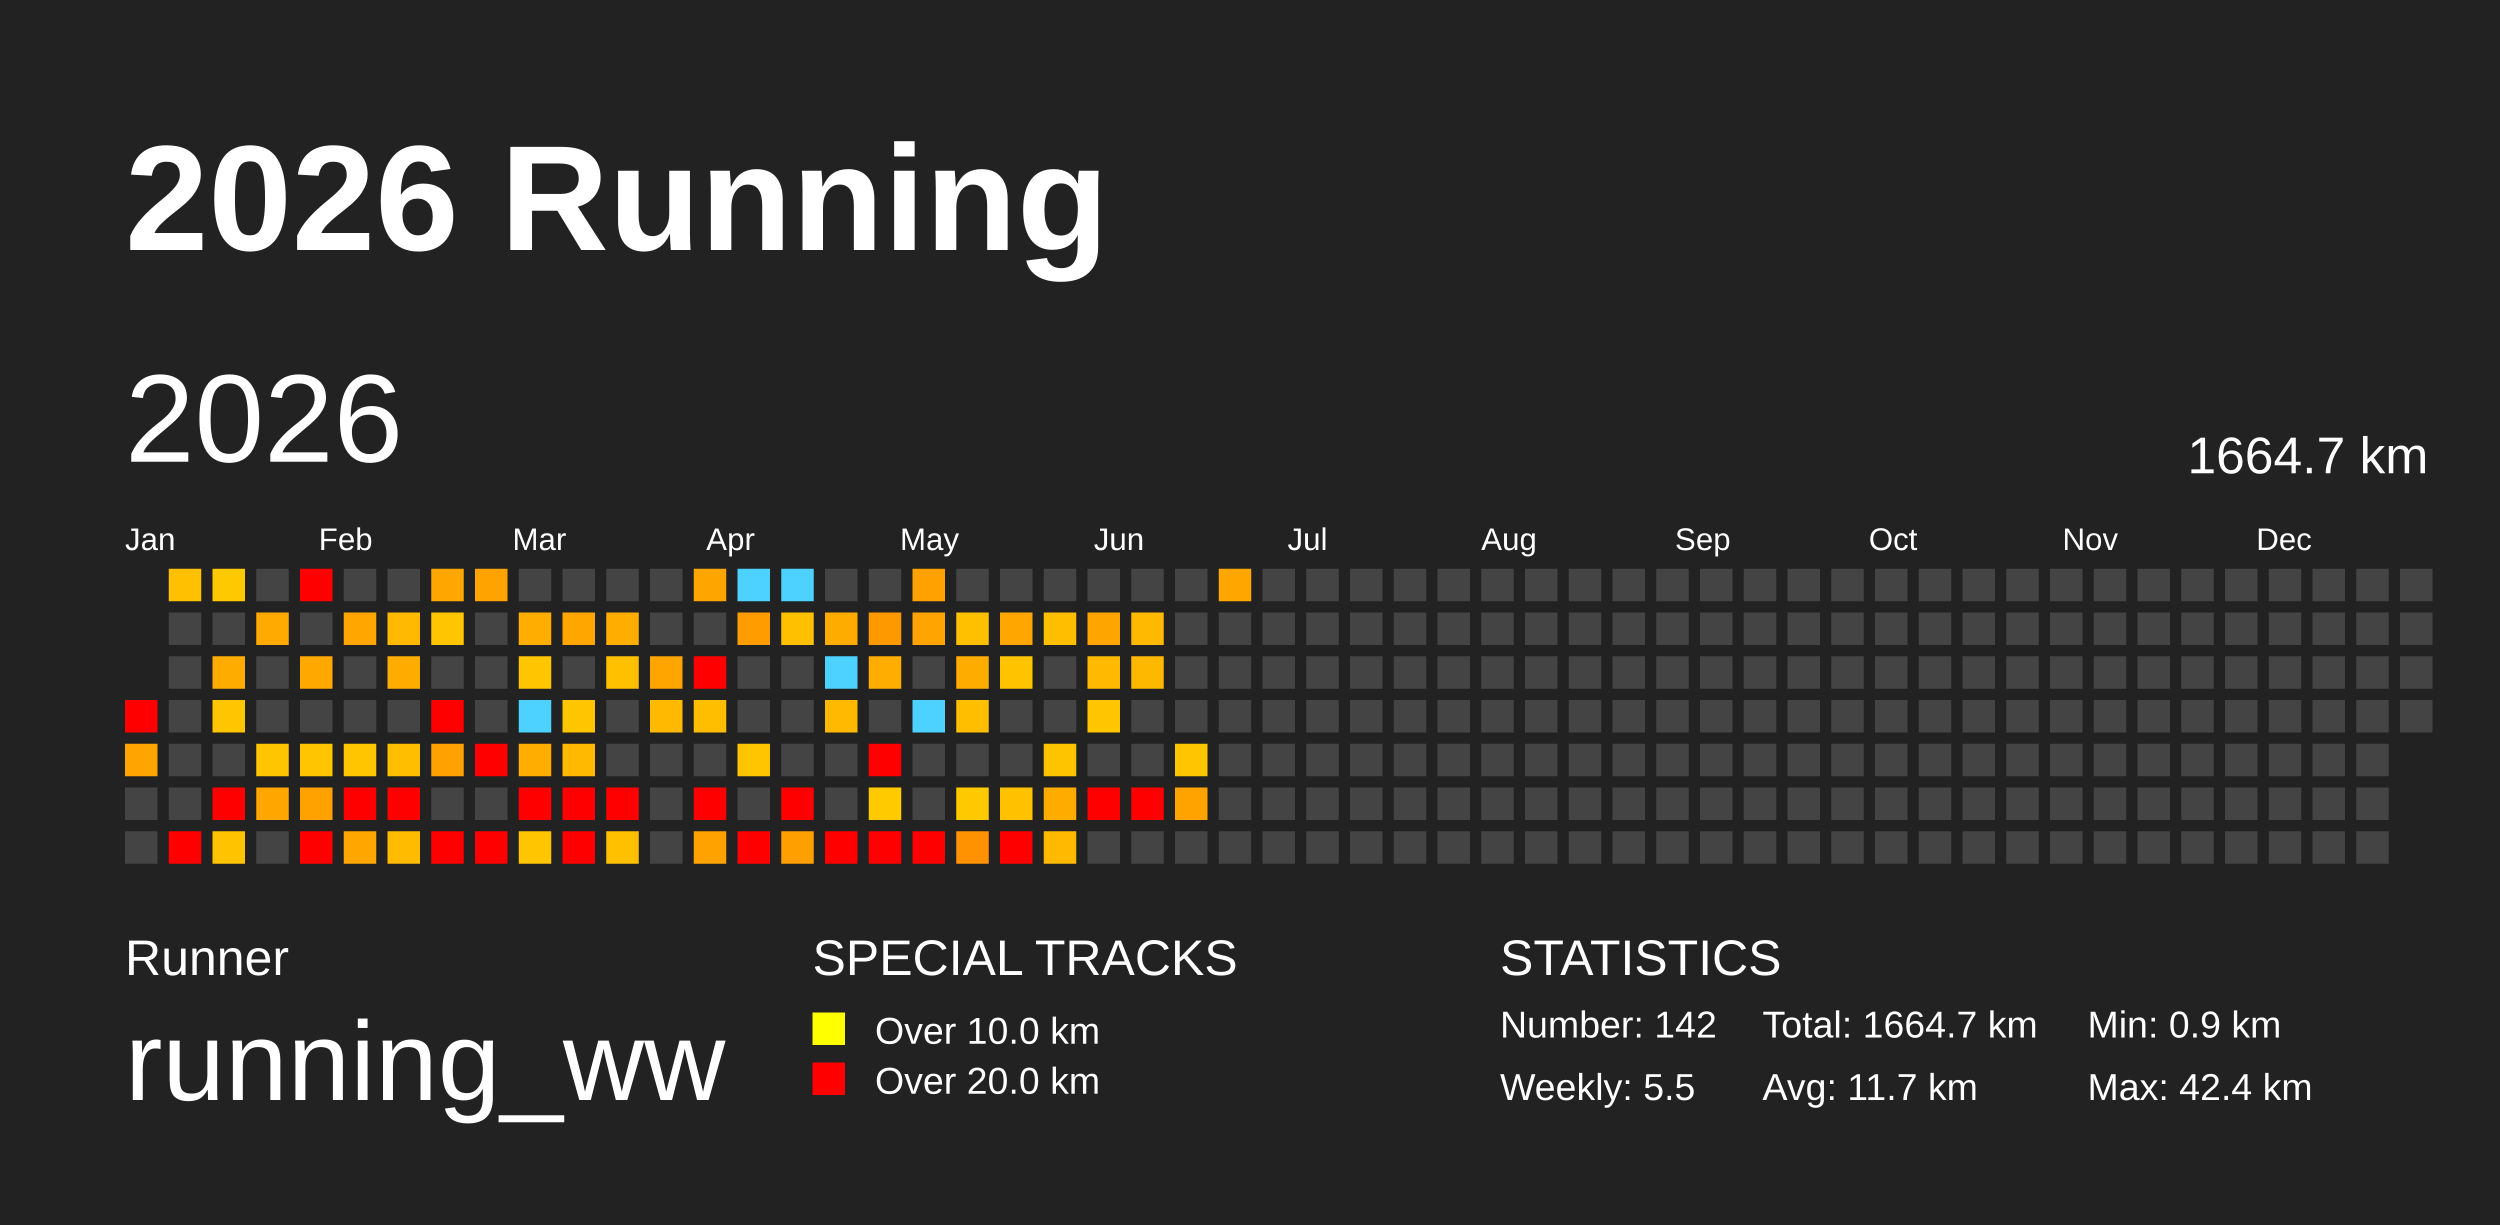
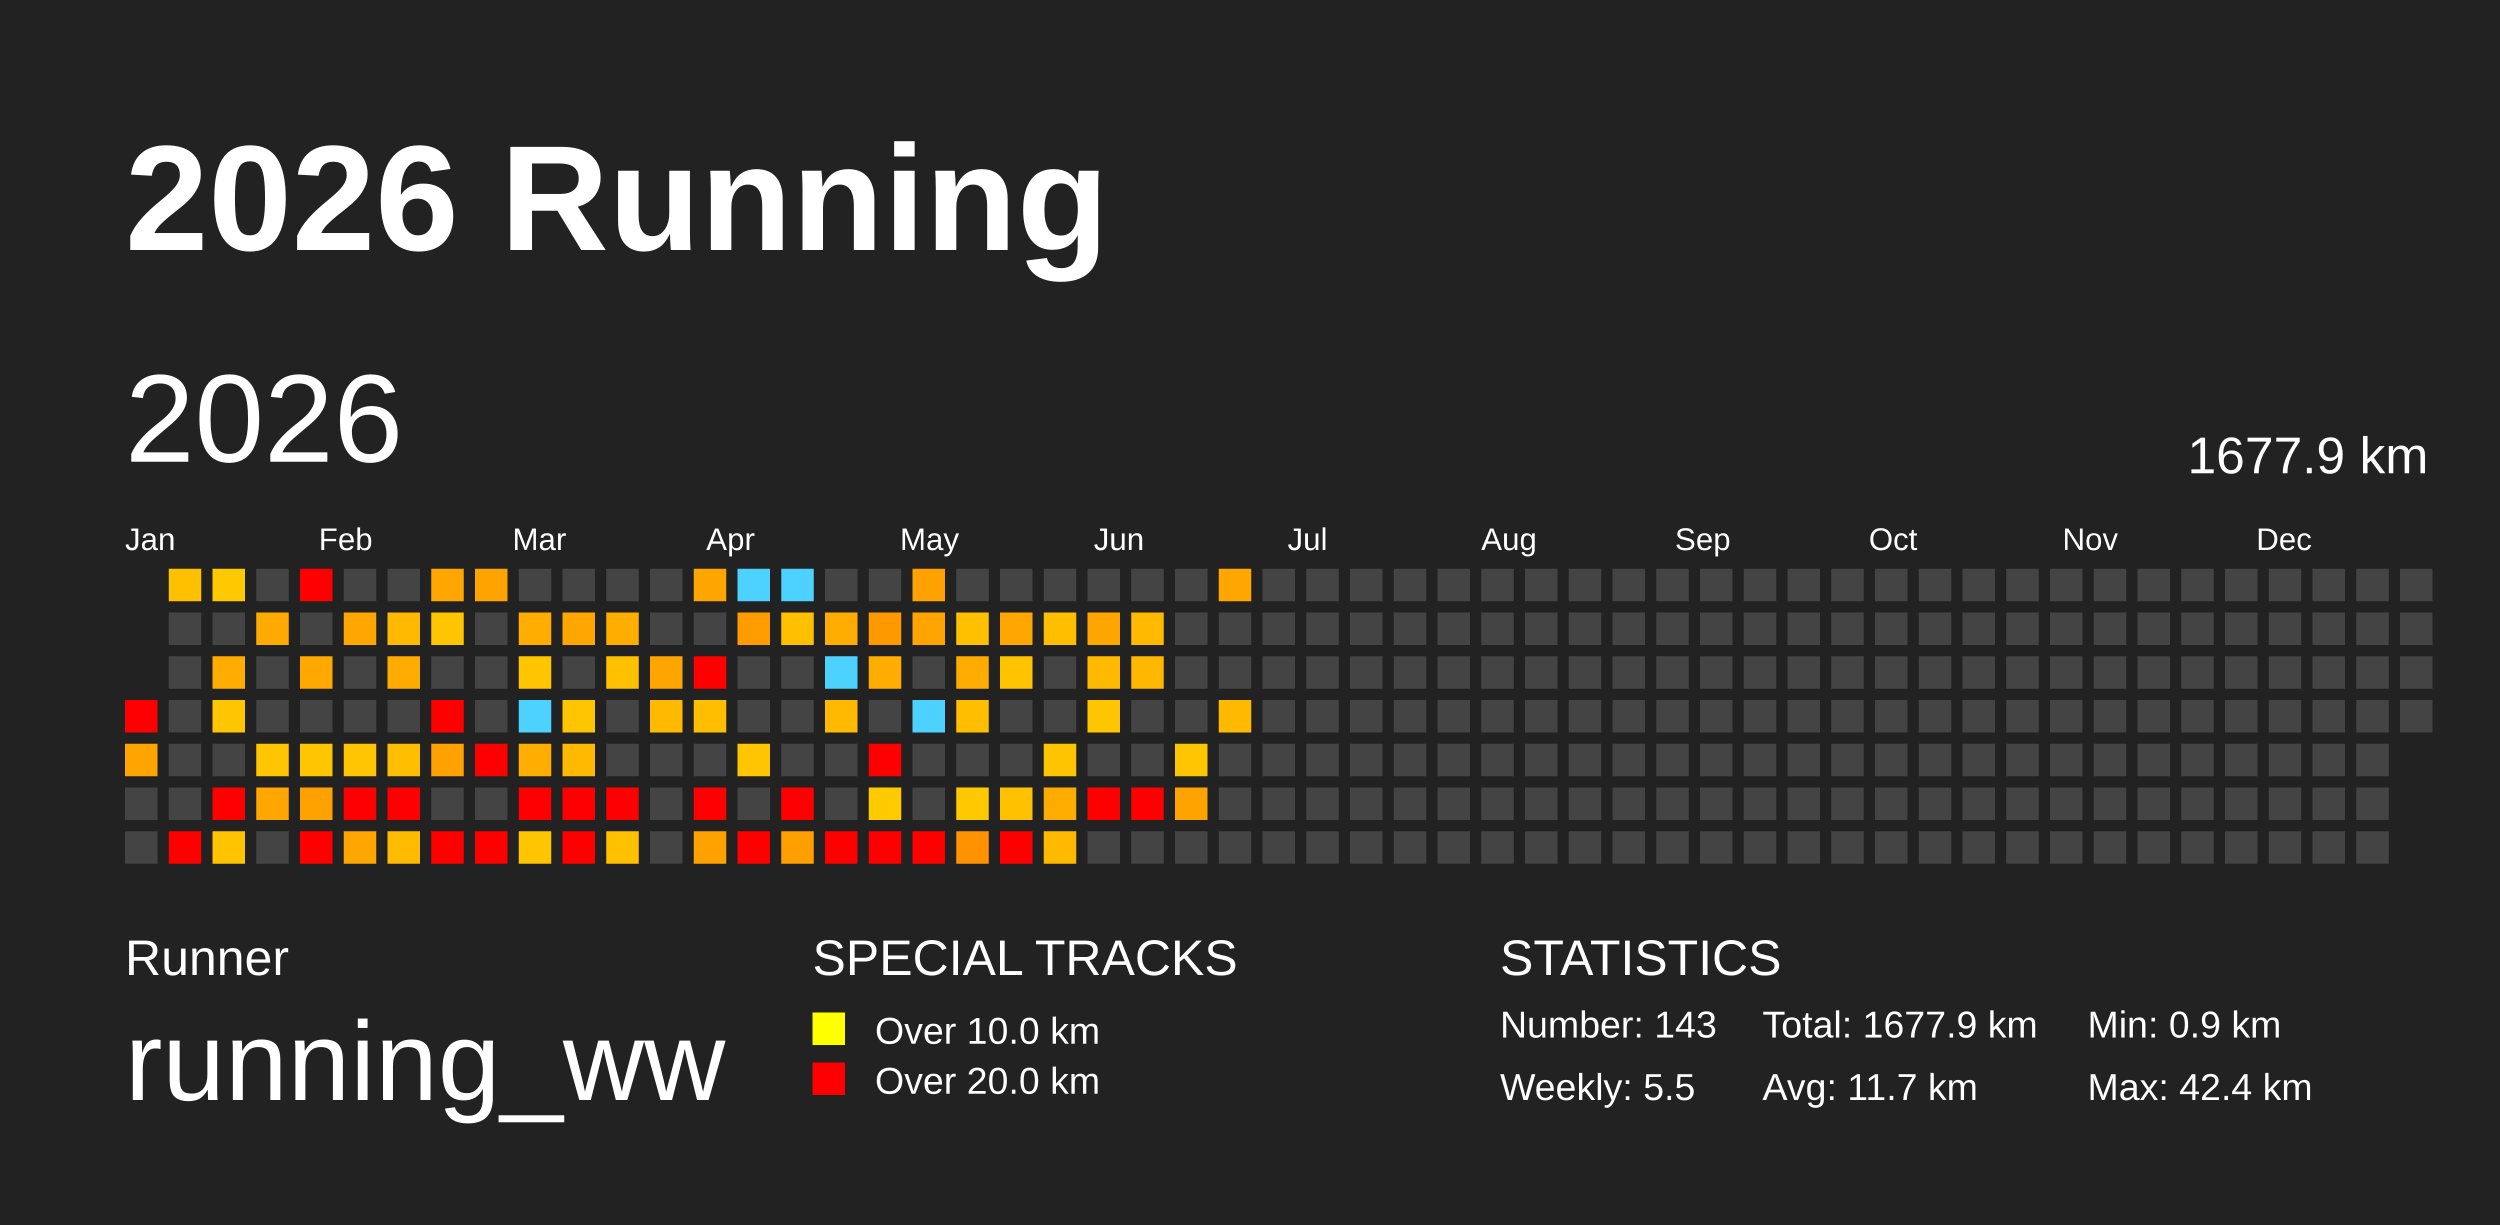
<svg xmlns="http://www.w3.org/2000/svg" baseProfile="full" height="98mm" version="1.1" viewBox="0,0,200,98" width="200mm">
  <defs />
  <rect fill="#222222" height="98" width="200" x="0" y="0" />
  <text fill="#FFFFFF" style="font-size:12px; font-family:Arial; font-weight:bold;" x="10" y="20">2026 Running</text>
  <text fill="#FFFFFF" style="font-size:4px; font-family:Arial" x="10" y="78">Runner</text>
  <text fill="#FFFFFF" style="font-size:9px; font-family:Arial" x="10" y="88">running_ww</text>
  <text fill="#FFFFFF" style="font-size:4px; font-family:Arial" x="65" y="78">SPECIAL TRACKS</text>
  <rect fill="yellow" height="2.6" width="2.6" x="65" y="81" />
  <text fill="#FFFFFF" style="font-size:3px; font-family:Arial" x="70" y="83.5">Over 10.0 km</text>
  <rect fill="red" height="2.6" width="2.6" x="65" y="85" />
  <text fill="#FFFFFF" style="font-size:3px; font-family:Arial" x="70" y="87.5">Over 20.0 km</text>
  <text fill="#FFFFFF" style="font-size:4px; font-family:Arial" x="120" y="78">STATISTICS</text>
-   <text fill="#FFFFFF" style="font-size:3px; font-family:Arial" x="120" y="83">Number: 142</text>
+   <text fill="#FFFFFF" style="font-size:3px; font-family:Arial" x="120" y="83">Number: 143</text>
  <text fill="#FFFFFF" style="font-size:3px; font-family:Arial" x="120" y="88">Weekly: 5.5</text>
-   <text fill="#FFFFFF" style="font-size:3px; font-family:Arial" x="141" y="83">Total: 1664.7 km</text>
+   <text fill="#FFFFFF" style="font-size:3px; font-family:Arial" x="141" y="83">Total: 1677.9 km</text>
  <text fill="#FFFFFF" style="font-size:3px; font-family:Arial" x="141" y="88">Avg: 11.7 km</text>
  <text fill="#FFFFFF" style="font-size:3px; font-family:Arial" x="167" y="83">Min: 0.9 km</text>
  <text fill="#FFFFFF" style="font-size:3px; font-family:Arial" x="167" y="88">Max: 42.4 km</text>
  <text dominant-baseline="hanging" fill="#FFFFFF" style="font-size:10.0px; font-family:Arial;" x="10" y="30">2026</text>
-   <text dominant-baseline="hanging" fill="#FFFFFF" style="font-size:4.125px; font-family:Arial;" x="175" y="35">1664.7 km</text>
+   <text dominant-baseline="hanging" fill="#FFFFFF" style="font-size:4.125px; font-family:Arial;" x="175" y="35">1677.9 km</text>
  <text fill="#FFFFFF" style="font-size:2.5px; font-family:Arial" x="10.0" y="44">Jan</text>
  <text fill="#FFFFFF" style="font-size:2.5px; font-family:Arial" x="25.5" y="44">Feb</text>
  <text fill="#FFFFFF" style="font-size:2.5px; font-family:Arial" x="41.0" y="44">Mar</text>
  <text fill="#FFFFFF" style="font-size:2.5px; font-family:Arial" x="56.5" y="44">Apr</text>
  <text fill="#FFFFFF" style="font-size:2.5px; font-family:Arial" x="72.0" y="44">May</text>
  <text fill="#FFFFFF" style="font-size:2.5px; font-family:Arial" x="87.5" y="44">Jun</text>
  <text fill="#FFFFFF" style="font-size:2.5px; font-family:Arial" x="103.0" y="44">Jul</text>
  <text fill="#FFFFFF" style="font-size:2.5px; font-family:Arial" x="118.5" y="44">Aug</text>
  <text fill="#FFFFFF" style="font-size:2.5px; font-family:Arial" x="134.0" y="44">Sep</text>
  <text fill="#FFFFFF" style="font-size:2.5px; font-family:Arial" x="149.5" y="44">Oct</text>
  <text fill="#FFFFFF" style="font-size:2.5px; font-family:Arial" x="165.0" y="44">Nov</text>
  <text fill="#FFFFFF" style="font-size:2.5px; font-family:Arial" x="180.5" y="44">Dec</text>
  <rect fill="red" height="2.6" width="2.6" x="10.0" y="56.0" />
  <rect fill="#ffa400" height="2.6" width="2.6" x="10.0" y="59.5" />
  <rect fill="#444444" height="2.6" width="2.6" x="10.0" y="63.0" />
  <rect fill="#444444" height="2.6" width="2.6" x="10.0" y="66.5" />
  <rect fill="#ffc000" height="2.6" width="2.6" x="13.5" y="45.5" />
  <rect fill="#444444" height="2.6" width="2.6" x="13.5" y="49.0" />
  <rect fill="#444444" height="2.6" width="2.6" x="13.5" y="52.5" />
  <rect fill="#444444" height="2.6" width="2.6" x="13.5" y="56.0" />
  <rect fill="#444444" height="2.6" width="2.6" x="13.5" y="59.5" />
  <rect fill="#444444" height="2.6" width="2.6" x="13.5" y="63.0" />
  <rect fill="red" height="2.6" width="2.6" x="13.5" y="66.5" />
  <rect fill="#ffc900" height="2.6" width="2.6" x="17.0" y="45.5" />
  <rect fill="#444444" height="2.6" width="2.6" x="17.0" y="49.0" />
  <rect fill="#ffac00" height="2.6" width="2.6" x="17.0" y="52.5" />
  <rect fill="#ffc600" height="2.6" width="2.6" x="17.0" y="56.0" />
  <rect fill="#444444" height="2.6" width="2.6" x="17.0" y="59.5" />
  <rect fill="red" height="2.6" width="2.6" x="17.0" y="63.0" />
  <rect fill="#ffc300" height="2.6" width="2.6" x="17.0" y="66.5" />
  <rect fill="#444444" height="2.6" width="2.6" x="20.5" y="45.5" />
  <rect fill="#ffaa00" height="2.6" width="2.6" x="20.5" y="49.0" />
  <rect fill="#444444" height="2.6" width="2.6" x="20.5" y="52.5" />
  <rect fill="#444444" height="2.6" width="2.6" x="20.5" y="56.0" />
  <rect fill="#ffc600" height="2.6" width="2.6" x="20.5" y="59.5" />
  <rect fill="#ffa600" height="2.6" width="2.6" x="20.5" y="63.0" />
  <rect fill="#444444" height="2.6" width="2.6" x="20.5" y="66.5" />
  <rect fill="red" height="2.6" width="2.6" x="24.0" y="45.5" />
  <rect fill="#444444" height="2.6" width="2.6" x="24.0" y="49.0" />
  <rect fill="#ffa800" height="2.6" width="2.6" x="24.0" y="52.5" />
  <rect fill="#444444" height="2.6" width="2.6" x="24.0" y="56.0" />
  <rect fill="#ffc600" height="2.6" width="2.6" x="24.0" y="59.5" />
  <rect fill="#ffa200" height="2.6" width="2.6" x="24.0" y="63.0" />
  <rect fill="red" height="2.6" width="2.6" x="24.0" y="66.5" />
  <rect fill="#444444" height="2.6" width="2.6" x="27.5" y="45.5" />
  <rect fill="#ffa600" height="2.6" width="2.6" x="27.5" y="49.0" />
  <rect fill="#444444" height="2.6" width="2.6" x="27.5" y="52.5" />
  <rect fill="#444444" height="2.6" width="2.6" x="27.5" y="56.0" />
  <rect fill="#ffc500" height="2.6" width="2.6" x="27.5" y="59.5" />
  <rect fill="red" height="2.6" width="2.6" x="27.5" y="63.0" />
  <rect fill="#ffa700" height="2.6" width="2.6" x="27.5" y="66.5" />
  <rect fill="#444444" height="2.6" width="2.6" x="31.0" y="45.5" />
  <rect fill="#ffb900" height="2.6" width="2.6" x="31.0" y="49.0" />
  <rect fill="#ffac00" height="2.6" width="2.6" x="31.0" y="52.5" />
  <rect fill="#444444" height="2.6" width="2.6" x="31.0" y="56.0" />
  <rect fill="#ffbe00" height="2.6" width="2.6" x="31.0" y="59.5" />
  <rect fill="red" height="2.6" width="2.6" x="31.0" y="63.0" />
  <rect fill="#ffbb00" height="2.6" width="2.6" x="31.0" y="66.5" />
  <rect fill="#ffa600" height="2.6" width="2.6" x="34.5" y="45.5" />
  <rect fill="#ffc500" height="2.6" width="2.6" x="34.5" y="49.0" />
  <rect fill="#444444" height="2.6" width="2.6" x="34.5" y="52.5" />
  <rect fill="red" height="2.6" width="2.6" x="34.5" y="56.0" />
  <rect fill="#ffa100" height="2.6" width="2.6" x="34.5" y="59.5" />
  <rect fill="#444444" height="2.6" width="2.6" x="34.5" y="63.0" />
  <rect fill="red" height="2.6" width="2.6" x="34.5" y="66.5" />
  <rect fill="#ffa300" height="2.6" width="2.6" x="38.0" y="45.5" />
  <rect fill="#444444" height="2.6" width="2.6" x="38.0" y="49.0" />
  <rect fill="#444444" height="2.6" width="2.6" x="38.0" y="52.5" />
  <rect fill="#444444" height="2.6" width="2.6" x="38.0" y="56.0" />
  <rect fill="red" height="2.6" width="2.6" x="38.0" y="59.5" />
  <rect fill="#444444" height="2.6" width="2.6" x="38.0" y="63.0" />
  <rect fill="red" height="2.6" width="2.6" x="38.0" y="66.5" />
  <rect fill="#444444" height="2.6" width="2.6" x="41.5" y="45.5" />
  <rect fill="#ffae00" height="2.6" width="2.6" x="41.5" y="49.0" />
  <rect fill="#ffc600" height="2.6" width="2.6" x="41.5" y="52.5" />
  <rect fill="#4dd2ff" height="2.6" width="2.6" x="41.5" y="56.0" />
  <rect fill="#ffae00" height="2.6" width="2.6" x="41.5" y="59.5" />
  <rect fill="red" height="2.6" width="2.6" x="41.5" y="63.0" />
  <rect fill="#ffc500" height="2.6" width="2.6" x="41.5" y="66.5" />
  <rect fill="#444444" height="2.6" width="2.6" x="45.0" y="45.5" />
  <rect fill="#ffa700" height="2.6" width="2.6" x="45.0" y="49.0" />
  <rect fill="#444444" height="2.6" width="2.6" x="45.0" y="52.5" />
  <rect fill="#ffc500" height="2.6" width="2.6" x="45.0" y="56.0" />
  <rect fill="#ffb900" height="2.6" width="2.6" x="45.0" y="59.5" />
  <rect fill="red" height="2.6" width="2.6" x="45.0" y="63.0" />
  <rect fill="red" height="2.6" width="2.6" x="45.0" y="66.5" />
  <rect fill="#444444" height="2.6" width="2.6" x="48.5" y="45.5" />
  <rect fill="#ffae00" height="2.6" width="2.6" x="48.5" y="49.0" />
  <rect fill="#ffc000" height="2.6" width="2.6" x="48.5" y="52.5" />
  <rect fill="#444444" height="2.6" width="2.6" x="48.5" y="56.0" />
  <rect fill="#444444" height="2.6" width="2.6" x="48.5" y="59.5" />
  <rect fill="red" height="2.6" width="2.6" x="48.5" y="63.0" />
  <rect fill="#ffc000" height="2.6" width="2.6" x="48.5" y="66.5" />
  <rect fill="#444444" height="2.6" width="2.6" x="52.0" y="45.5" />
  <rect fill="#444444" height="2.6" width="2.6" x="52.0" y="49.0" />
  <rect fill="#ffa500" height="2.6" width="2.6" x="52.0" y="52.5" />
  <rect fill="#ffba00" height="2.6" width="2.6" x="52.0" y="56.0" />
  <rect fill="#444444" height="2.6" width="2.6" x="52.0" y="59.5" />
  <rect fill="#444444" height="2.6" width="2.6" x="52.0" y="63.0" />
  <rect fill="#444444" height="2.6" width="2.6" x="52.0" y="66.5" />
  <rect fill="#ffa500" height="2.6" width="2.6" x="55.5" y="45.5" />
  <rect fill="#444444" height="2.6" width="2.6" x="55.5" y="49.0" />
  <rect fill="red" height="2.6" width="2.6" x="55.5" y="52.5" />
  <rect fill="#ffbf00" height="2.6" width="2.6" x="55.5" y="56.0" />
  <rect fill="#444444" height="2.6" width="2.6" x="55.5" y="59.5" />
  <rect fill="red" height="2.6" width="2.6" x="55.5" y="63.0" />
  <rect fill="#ffa200" height="2.6" width="2.6" x="55.5" y="66.5" />
  <rect fill="#4dd2ff" height="2.6" width="2.6" x="59.0" y="45.5" />
  <rect fill="#ff9c00" height="2.6" width="2.6" x="59.0" y="49.0" />
  <rect fill="#444444" height="2.6" width="2.6" x="59.0" y="52.5" />
  <rect fill="#444444" height="2.6" width="2.6" x="59.0" y="56.0" />
  <rect fill="#ffc500" height="2.6" width="2.6" x="59.0" y="59.5" />
  <rect fill="#444444" height="2.6" width="2.6" x="59.0" y="63.0" />
  <rect fill="red" height="2.6" width="2.6" x="59.0" y="66.5" />
  <rect fill="#4dd2ff" height="2.6" width="2.6" x="62.5" y="45.5" />
  <rect fill="#ffc000" height="2.6" width="2.6" x="62.5" y="49.0" />
  <rect fill="#444444" height="2.6" width="2.6" x="62.5" y="52.5" />
  <rect fill="#444444" height="2.6" width="2.6" x="62.5" y="56.0" />
  <rect fill="#444444" height="2.6" width="2.6" x="62.5" y="59.5" />
  <rect fill="red" height="2.6" width="2.6" x="62.5" y="63.0" />
  <rect fill="#ffa000" height="2.6" width="2.6" x="62.5" y="66.5" />
  <rect fill="#444444" height="2.6" width="2.6" x="66.0" y="45.5" />
  <rect fill="#ffac00" height="2.6" width="2.6" x="66.0" y="49.0" />
  <rect fill="#4dd2ff" height="2.6" width="2.6" x="66.0" y="52.5" />
  <rect fill="#ffb900" height="2.6" width="2.6" x="66.0" y="56.0" />
  <rect fill="#444444" height="2.6" width="2.6" x="66.0" y="59.5" />
  <rect fill="#444444" height="2.6" width="2.6" x="66.0" y="63.0" />
  <rect fill="red" height="2.6" width="2.6" x="66.0" y="66.5" />
  <rect fill="#444444" height="2.6" width="2.6" x="69.5" y="45.5" />
  <rect fill="#ff9900" height="2.6" width="2.6" x="69.5" y="49.0" />
  <rect fill="#ffad00" height="2.6" width="2.6" x="69.5" y="52.5" />
  <rect fill="#444444" height="2.6" width="2.6" x="69.5" y="56.0" />
  <rect fill="red" height="2.6" width="2.6" x="69.5" y="59.5" />
  <rect fill="#ffcb00" height="2.6" width="2.6" x="69.5" y="63.0" />
  <rect fill="red" height="2.6" width="2.6" x="69.5" y="66.5" />
  <rect fill="#ffa100" height="2.6" width="2.6" x="73.0" y="45.5" />
  <rect fill="#ffa400" height="2.6" width="2.6" x="73.0" y="49.0" />
  <rect fill="#444444" height="2.6" width="2.6" x="73.0" y="52.5" />
  <rect fill="#4dd2ff" height="2.6" width="2.6" x="73.0" y="56.0" />
  <rect fill="#444444" height="2.6" width="2.6" x="73.0" y="59.5" />
  <rect fill="#444444" height="2.6" width="2.6" x="73.0" y="63.0" />
  <rect fill="red" height="2.6" width="2.6" x="73.0" y="66.5" />
  <rect fill="#444444" height="2.6" width="2.6" x="76.5" y="45.5" />
  <rect fill="#ffc000" height="2.6" width="2.6" x="76.5" y="49.0" />
  <rect fill="#ffac00" height="2.6" width="2.6" x="76.5" y="52.5" />
  <rect fill="#ffbe00" height="2.6" width="2.6" x="76.5" y="56.0" />
  <rect fill="#444444" height="2.6" width="2.6" x="76.5" y="59.5" />
  <rect fill="#ffc900" height="2.6" width="2.6" x="76.5" y="63.0" />
  <rect fill="#ff9200" height="2.6" width="2.6" x="76.5" y="66.5" />
  <rect fill="#444444" height="2.6" width="2.6" x="80.0" y="45.5" />
  <rect fill="#ffa600" height="2.6" width="2.6" x="80.0" y="49.0" />
  <rect fill="#ffc300" height="2.6" width="2.6" x="80.0" y="52.5" />
  <rect fill="#444444" height="2.6" width="2.6" x="80.0" y="56.0" />
  <rect fill="#444444" height="2.6" width="2.6" x="80.0" y="59.5" />
  <rect fill="#ffc100" height="2.6" width="2.6" x="80.0" y="63.0" />
  <rect fill="red" height="2.6" width="2.6" x="80.0" y="66.5" />
  <rect fill="#444444" height="2.6" width="2.6" x="83.5" y="45.5" />
  <rect fill="#ffbf00" height="2.6" width="2.6" x="83.5" y="49.0" />
  <rect fill="#444444" height="2.6" width="2.6" x="83.5" y="52.5" />
  <rect fill="#444444" height="2.6" width="2.6" x="83.5" y="56.0" />
  <rect fill="#ffc400" height="2.6" width="2.6" x="83.5" y="59.5" />
  <rect fill="#ffac00" height="2.6" width="2.6" x="83.5" y="63.0" />
  <rect fill="#ffba00" height="2.6" width="2.6" x="83.5" y="66.5" />
  <rect fill="#444444" height="2.6" width="2.6" x="87.0" y="45.5" />
  <rect fill="#ffa500" height="2.6" width="2.6" x="87.0" y="49.0" />
  <rect fill="#ffba00" height="2.6" width="2.6" x="87.0" y="52.5" />
  <rect fill="#ffc600" height="2.6" width="2.6" x="87.0" y="56.0" />
  <rect fill="#444444" height="2.6" width="2.6" x="87.0" y="59.5" />
  <rect fill="red" height="2.6" width="2.6" x="87.0" y="63.0" />
  <rect fill="#444444" height="2.6" width="2.6" x="87.0" y="66.5" />
  <rect fill="#444444" height="2.6" width="2.6" x="90.5" y="45.5" />
  <rect fill="#ffba00" height="2.6" width="2.6" x="90.5" y="49.0" />
  <rect fill="#ffb800" height="2.6" width="2.6" x="90.5" y="52.5" />
  <rect fill="#444444" height="2.6" width="2.6" x="90.5" y="56.0" />
  <rect fill="#444444" height="2.6" width="2.6" x="90.5" y="59.5" />
  <rect fill="red" height="2.6" width="2.6" x="90.5" y="63.0" />
  <rect fill="#444444" height="2.6" width="2.6" x="90.5" y="66.5" />
  <rect fill="#444444" height="2.6" width="2.6" x="94.0" y="45.5" />
  <rect fill="#444444" height="2.6" width="2.6" x="94.0" y="49.0" />
  <rect fill="#444444" height="2.6" width="2.6" x="94.0" y="52.5" />
  <rect fill="#444444" height="2.6" width="2.6" x="94.0" y="56.0" />
  <rect fill="#ffc500" height="2.6" width="2.6" x="94.0" y="59.5" />
  <rect fill="#ffa300" height="2.6" width="2.6" x="94.0" y="63.0" />
  <rect fill="#444444" height="2.6" width="2.6" x="94.0" y="66.5" />
  <rect fill="#ffa600" height="2.6" width="2.6" x="97.5" y="45.5" />
  <rect fill="#444444" height="2.6" width="2.6" x="97.5" y="49.0" />
  <rect fill="#444444" height="2.6" width="2.6" x="97.5" y="52.5" />
-   <rect fill="#444444" height="2.6" width="2.6" x="97.5" y="56.0" />
+   <rect fill="#ffb900" height="2.6" width="2.6" x="97.5" y="56.0" />
  <rect fill="#444444" height="2.6" width="2.6" x="97.5" y="59.5" />
  <rect fill="#444444" height="2.6" width="2.6" x="97.5" y="63.0" />
  <rect fill="#444444" height="2.6" width="2.6" x="97.5" y="66.5" />
  <rect fill="#444444" height="2.6" width="2.6" x="101.0" y="45.5" />
  <rect fill="#444444" height="2.6" width="2.6" x="101.0" y="49.0" />
  <rect fill="#444444" height="2.6" width="2.6" x="101.0" y="52.5" />
  <rect fill="#444444" height="2.6" width="2.6" x="101.0" y="56.0" />
  <rect fill="#444444" height="2.6" width="2.6" x="101.0" y="59.5" />
  <rect fill="#444444" height="2.6" width="2.6" x="101.0" y="63.0" />
  <rect fill="#444444" height="2.6" width="2.6" x="101.0" y="66.5" />
  <rect fill="#444444" height="2.6" width="2.6" x="104.5" y="45.5" />
  <rect fill="#444444" height="2.6" width="2.6" x="104.5" y="49.0" />
  <rect fill="#444444" height="2.6" width="2.6" x="104.5" y="52.5" />
  <rect fill="#444444" height="2.6" width="2.6" x="104.5" y="56.0" />
  <rect fill="#444444" height="2.6" width="2.6" x="104.5" y="59.5" />
  <rect fill="#444444" height="2.6" width="2.6" x="104.5" y="63.0" />
  <rect fill="#444444" height="2.6" width="2.6" x="104.5" y="66.5" />
  <rect fill="#444444" height="2.6" width="2.6" x="108.0" y="45.5" />
  <rect fill="#444444" height="2.6" width="2.6" x="108.0" y="49.0" />
  <rect fill="#444444" height="2.6" width="2.6" x="108.0" y="52.5" />
  <rect fill="#444444" height="2.6" width="2.6" x="108.0" y="56.0" />
  <rect fill="#444444" height="2.6" width="2.6" x="108.0" y="59.5" />
  <rect fill="#444444" height="2.6" width="2.6" x="108.0" y="63.0" />
  <rect fill="#444444" height="2.6" width="2.6" x="108.0" y="66.5" />
  <rect fill="#444444" height="2.6" width="2.6" x="111.5" y="45.5" />
  <rect fill="#444444" height="2.6" width="2.6" x="111.5" y="49.0" />
  <rect fill="#444444" height="2.6" width="2.6" x="111.5" y="52.5" />
  <rect fill="#444444" height="2.6" width="2.6" x="111.5" y="56.0" />
  <rect fill="#444444" height="2.6" width="2.6" x="111.5" y="59.5" />
  <rect fill="#444444" height="2.6" width="2.6" x="111.5" y="63.0" />
  <rect fill="#444444" height="2.6" width="2.6" x="111.5" y="66.5" />
  <rect fill="#444444" height="2.6" width="2.6" x="115.0" y="45.5" />
  <rect fill="#444444" height="2.6" width="2.6" x="115.0" y="49.0" />
  <rect fill="#444444" height="2.6" width="2.6" x="115.0" y="52.5" />
  <rect fill="#444444" height="2.6" width="2.6" x="115.0" y="56.0" />
  <rect fill="#444444" height="2.6" width="2.6" x="115.0" y="59.5" />
  <rect fill="#444444" height="2.6" width="2.6" x="115.0" y="63.0" />
  <rect fill="#444444" height="2.6" width="2.6" x="115.0" y="66.5" />
  <rect fill="#444444" height="2.6" width="2.6" x="118.5" y="45.5" />
  <rect fill="#444444" height="2.6" width="2.6" x="118.5" y="49.0" />
  <rect fill="#444444" height="2.6" width="2.6" x="118.5" y="52.5" />
  <rect fill="#444444" height="2.6" width="2.6" x="118.5" y="56.0" />
  <rect fill="#444444" height="2.6" width="2.6" x="118.5" y="59.5" />
  <rect fill="#444444" height="2.6" width="2.6" x="118.5" y="63.0" />
  <rect fill="#444444" height="2.6" width="2.6" x="118.5" y="66.5" />
  <rect fill="#444444" height="2.6" width="2.6" x="122.0" y="45.5" />
  <rect fill="#444444" height="2.6" width="2.6" x="122.0" y="49.0" />
  <rect fill="#444444" height="2.6" width="2.6" x="122.0" y="52.5" />
  <rect fill="#444444" height="2.6" width="2.6" x="122.0" y="56.0" />
  <rect fill="#444444" height="2.6" width="2.6" x="122.0" y="59.5" />
  <rect fill="#444444" height="2.6" width="2.6" x="122.0" y="63.0" />
  <rect fill="#444444" height="2.6" width="2.6" x="122.0" y="66.5" />
  <rect fill="#444444" height="2.6" width="2.6" x="125.5" y="45.5" />
  <rect fill="#444444" height="2.6" width="2.6" x="125.5" y="49.0" />
  <rect fill="#444444" height="2.6" width="2.6" x="125.5" y="52.5" />
  <rect fill="#444444" height="2.6" width="2.6" x="125.5" y="56.0" />
  <rect fill="#444444" height="2.6" width="2.6" x="125.5" y="59.5" />
  <rect fill="#444444" height="2.6" width="2.6" x="125.5" y="63.0" />
  <rect fill="#444444" height="2.6" width="2.6" x="125.5" y="66.5" />
  <rect fill="#444444" height="2.6" width="2.6" x="129.0" y="45.5" />
  <rect fill="#444444" height="2.6" width="2.6" x="129.0" y="49.0" />
  <rect fill="#444444" height="2.6" width="2.6" x="129.0" y="52.5" />
  <rect fill="#444444" height="2.6" width="2.6" x="129.0" y="56.0" />
  <rect fill="#444444" height="2.6" width="2.6" x="129.0" y="59.5" />
  <rect fill="#444444" height="2.6" width="2.6" x="129.0" y="63.0" />
  <rect fill="#444444" height="2.6" width="2.6" x="129.0" y="66.5" />
  <rect fill="#444444" height="2.6" width="2.6" x="132.5" y="45.5" />
  <rect fill="#444444" height="2.6" width="2.6" x="132.5" y="49.0" />
  <rect fill="#444444" height="2.6" width="2.6" x="132.5" y="52.5" />
  <rect fill="#444444" height="2.6" width="2.6" x="132.5" y="56.0" />
  <rect fill="#444444" height="2.6" width="2.6" x="132.5" y="59.5" />
  <rect fill="#444444" height="2.6" width="2.6" x="132.5" y="63.0" />
  <rect fill="#444444" height="2.6" width="2.6" x="132.5" y="66.5" />
  <rect fill="#444444" height="2.6" width="2.6" x="136.0" y="45.5" />
  <rect fill="#444444" height="2.6" width="2.6" x="136.0" y="49.0" />
  <rect fill="#444444" height="2.6" width="2.6" x="136.0" y="52.5" />
  <rect fill="#444444" height="2.6" width="2.6" x="136.0" y="56.0" />
  <rect fill="#444444" height="2.6" width="2.6" x="136.0" y="59.5" />
  <rect fill="#444444" height="2.6" width="2.6" x="136.0" y="63.0" />
  <rect fill="#444444" height="2.6" width="2.6" x="136.0" y="66.5" />
  <rect fill="#444444" height="2.6" width="2.6" x="139.5" y="45.5" />
  <rect fill="#444444" height="2.6" width="2.6" x="139.5" y="49.0" />
  <rect fill="#444444" height="2.6" width="2.6" x="139.5" y="52.5" />
  <rect fill="#444444" height="2.6" width="2.6" x="139.5" y="56.0" />
  <rect fill="#444444" height="2.6" width="2.6" x="139.5" y="59.5" />
  <rect fill="#444444" height="2.6" width="2.6" x="139.5" y="63.0" />
  <rect fill="#444444" height="2.6" width="2.6" x="139.5" y="66.5" />
  <rect fill="#444444" height="2.6" width="2.6" x="143.0" y="45.5" />
  <rect fill="#444444" height="2.6" width="2.6" x="143.0" y="49.0" />
  <rect fill="#444444" height="2.6" width="2.6" x="143.0" y="52.5" />
  <rect fill="#444444" height="2.6" width="2.6" x="143.0" y="56.0" />
  <rect fill="#444444" height="2.6" width="2.6" x="143.0" y="59.5" />
  <rect fill="#444444" height="2.6" width="2.6" x="143.0" y="63.0" />
  <rect fill="#444444" height="2.6" width="2.6" x="143.0" y="66.5" />
  <rect fill="#444444" height="2.6" width="2.6" x="146.5" y="45.5" />
  <rect fill="#444444" height="2.6" width="2.6" x="146.5" y="49.0" />
  <rect fill="#444444" height="2.6" width="2.6" x="146.5" y="52.5" />
  <rect fill="#444444" height="2.6" width="2.6" x="146.5" y="56.0" />
  <rect fill="#444444" height="2.6" width="2.6" x="146.5" y="59.5" />
  <rect fill="#444444" height="2.6" width="2.6" x="146.5" y="63.0" />
  <rect fill="#444444" height="2.6" width="2.6" x="146.5" y="66.5" />
  <rect fill="#444444" height="2.6" width="2.6" x="150.0" y="45.5" />
  <rect fill="#444444" height="2.6" width="2.6" x="150.0" y="49.0" />
  <rect fill="#444444" height="2.6" width="2.6" x="150.0" y="52.5" />
  <rect fill="#444444" height="2.6" width="2.6" x="150.0" y="56.0" />
  <rect fill="#444444" height="2.6" width="2.6" x="150.0" y="59.5" />
  <rect fill="#444444" height="2.6" width="2.6" x="150.0" y="63.0" />
  <rect fill="#444444" height="2.6" width="2.6" x="150.0" y="66.5" />
  <rect fill="#444444" height="2.6" width="2.6" x="153.5" y="45.5" />
  <rect fill="#444444" height="2.6" width="2.6" x="153.5" y="49.0" />
  <rect fill="#444444" height="2.6" width="2.6" x="153.5" y="52.5" />
  <rect fill="#444444" height="2.6" width="2.6" x="153.5" y="56.0" />
  <rect fill="#444444" height="2.6" width="2.6" x="153.5" y="59.5" />
  <rect fill="#444444" height="2.6" width="2.6" x="153.5" y="63.0" />
  <rect fill="#444444" height="2.6" width="2.6" x="153.5" y="66.5" />
  <rect fill="#444444" height="2.6" width="2.6" x="157.0" y="45.5" />
  <rect fill="#444444" height="2.6" width="2.6" x="157.0" y="49.0" />
  <rect fill="#444444" height="2.6" width="2.6" x="157.0" y="52.5" />
  <rect fill="#444444" height="2.6" width="2.6" x="157.0" y="56.0" />
  <rect fill="#444444" height="2.6" width="2.6" x="157.0" y="59.5" />
  <rect fill="#444444" height="2.6" width="2.6" x="157.0" y="63.0" />
  <rect fill="#444444" height="2.6" width="2.6" x="157.0" y="66.5" />
  <rect fill="#444444" height="2.6" width="2.6" x="160.5" y="45.5" />
  <rect fill="#444444" height="2.6" width="2.6" x="160.5" y="49.0" />
  <rect fill="#444444" height="2.6" width="2.6" x="160.5" y="52.5" />
  <rect fill="#444444" height="2.6" width="2.6" x="160.5" y="56.0" />
  <rect fill="#444444" height="2.6" width="2.6" x="160.5" y="59.5" />
  <rect fill="#444444" height="2.6" width="2.6" x="160.5" y="63.0" />
  <rect fill="#444444" height="2.6" width="2.6" x="160.5" y="66.5" />
  <rect fill="#444444" height="2.6" width="2.6" x="164.0" y="45.5" />
  <rect fill="#444444" height="2.6" width="2.6" x="164.0" y="49.0" />
  <rect fill="#444444" height="2.6" width="2.6" x="164.0" y="52.5" />
  <rect fill="#444444" height="2.6" width="2.6" x="164.0" y="56.0" />
  <rect fill="#444444" height="2.6" width="2.6" x="164.0" y="59.5" />
  <rect fill="#444444" height="2.6" width="2.6" x="164.0" y="63.0" />
  <rect fill="#444444" height="2.6" width="2.6" x="164.0" y="66.5" />
  <rect fill="#444444" height="2.6" width="2.6" x="167.5" y="45.5" />
  <rect fill="#444444" height="2.6" width="2.6" x="167.5" y="49.0" />
  <rect fill="#444444" height="2.6" width="2.6" x="167.5" y="52.5" />
  <rect fill="#444444" height="2.6" width="2.6" x="167.5" y="56.0" />
  <rect fill="#444444" height="2.6" width="2.6" x="167.5" y="59.5" />
  <rect fill="#444444" height="2.6" width="2.6" x="167.5" y="63.0" />
  <rect fill="#444444" height="2.6" width="2.6" x="167.5" y="66.5" />
  <rect fill="#444444" height="2.6" width="2.6" x="171.0" y="45.5" />
  <rect fill="#444444" height="2.6" width="2.6" x="171.0" y="49.0" />
  <rect fill="#444444" height="2.6" width="2.6" x="171.0" y="52.5" />
  <rect fill="#444444" height="2.6" width="2.6" x="171.0" y="56.0" />
  <rect fill="#444444" height="2.6" width="2.6" x="171.0" y="59.5" />
  <rect fill="#444444" height="2.6" width="2.6" x="171.0" y="63.0" />
  <rect fill="#444444" height="2.6" width="2.6" x="171.0" y="66.5" />
  <rect fill="#444444" height="2.6" width="2.6" x="174.5" y="45.5" />
  <rect fill="#444444" height="2.6" width="2.6" x="174.5" y="49.0" />
  <rect fill="#444444" height="2.6" width="2.6" x="174.5" y="52.5" />
  <rect fill="#444444" height="2.6" width="2.6" x="174.5" y="56.0" />
  <rect fill="#444444" height="2.6" width="2.6" x="174.5" y="59.5" />
  <rect fill="#444444" height="2.6" width="2.6" x="174.5" y="63.0" />
  <rect fill="#444444" height="2.6" width="2.6" x="174.5" y="66.5" />
  <rect fill="#444444" height="2.6" width="2.6" x="178.0" y="45.5" />
  <rect fill="#444444" height="2.6" width="2.6" x="178.0" y="49.0" />
  <rect fill="#444444" height="2.6" width="2.6" x="178.0" y="52.5" />
  <rect fill="#444444" height="2.6" width="2.6" x="178.0" y="56.0" />
  <rect fill="#444444" height="2.6" width="2.6" x="178.0" y="59.5" />
  <rect fill="#444444" height="2.6" width="2.6" x="178.0" y="63.0" />
  <rect fill="#444444" height="2.6" width="2.6" x="178.0" y="66.5" />
  <rect fill="#444444" height="2.6" width="2.6" x="181.5" y="45.5" />
  <rect fill="#444444" height="2.6" width="2.6" x="181.5" y="49.0" />
  <rect fill="#444444" height="2.6" width="2.6" x="181.5" y="52.5" />
  <rect fill="#444444" height="2.6" width="2.6" x="181.5" y="56.0" />
  <rect fill="#444444" height="2.6" width="2.6" x="181.5" y="59.5" />
  <rect fill="#444444" height="2.6" width="2.6" x="181.5" y="63.0" />
  <rect fill="#444444" height="2.6" width="2.6" x="181.5" y="66.5" />
  <rect fill="#444444" height="2.6" width="2.6" x="185.0" y="45.5" />
  <rect fill="#444444" height="2.6" width="2.6" x="185.0" y="49.0" />
  <rect fill="#444444" height="2.6" width="2.6" x="185.0" y="52.5" />
  <rect fill="#444444" height="2.6" width="2.6" x="185.0" y="56.0" />
  <rect fill="#444444" height="2.6" width="2.6" x="185.0" y="59.5" />
  <rect fill="#444444" height="2.6" width="2.6" x="185.0" y="63.0" />
  <rect fill="#444444" height="2.6" width="2.6" x="185.0" y="66.5" />
  <rect fill="#444444" height="2.6" width="2.6" x="188.5" y="45.5" />
  <rect fill="#444444" height="2.6" width="2.6" x="188.5" y="49.0" />
  <rect fill="#444444" height="2.6" width="2.6" x="188.5" y="52.5" />
  <rect fill="#444444" height="2.6" width="2.6" x="188.5" y="56.0" />
  <rect fill="#444444" height="2.6" width="2.6" x="188.5" y="59.5" />
  <rect fill="#444444" height="2.6" width="2.6" x="188.5" y="63.0" />
  <rect fill="#444444" height="2.6" width="2.6" x="188.5" y="66.5" />
  <rect fill="#444444" height="2.6" width="2.6" x="192.0" y="45.5" />
  <rect fill="#444444" height="2.6" width="2.6" x="192.0" y="49.0" />
  <rect fill="#444444" height="2.6" width="2.6" x="192.0" y="52.5" />
  <rect fill="#444444" height="2.6" width="2.6" x="192.0" y="56.0" />
</svg>
